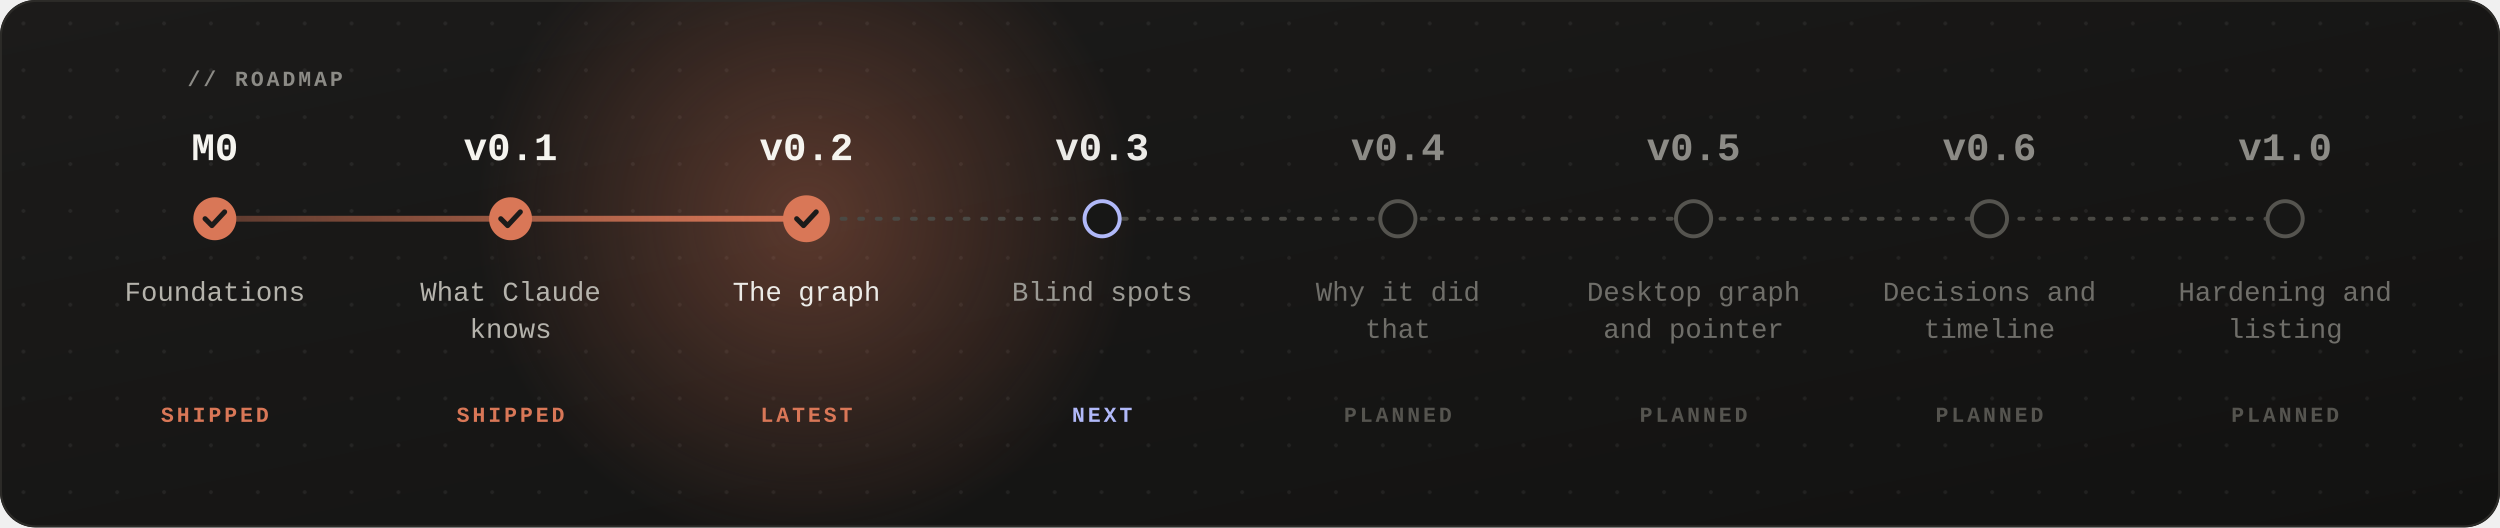
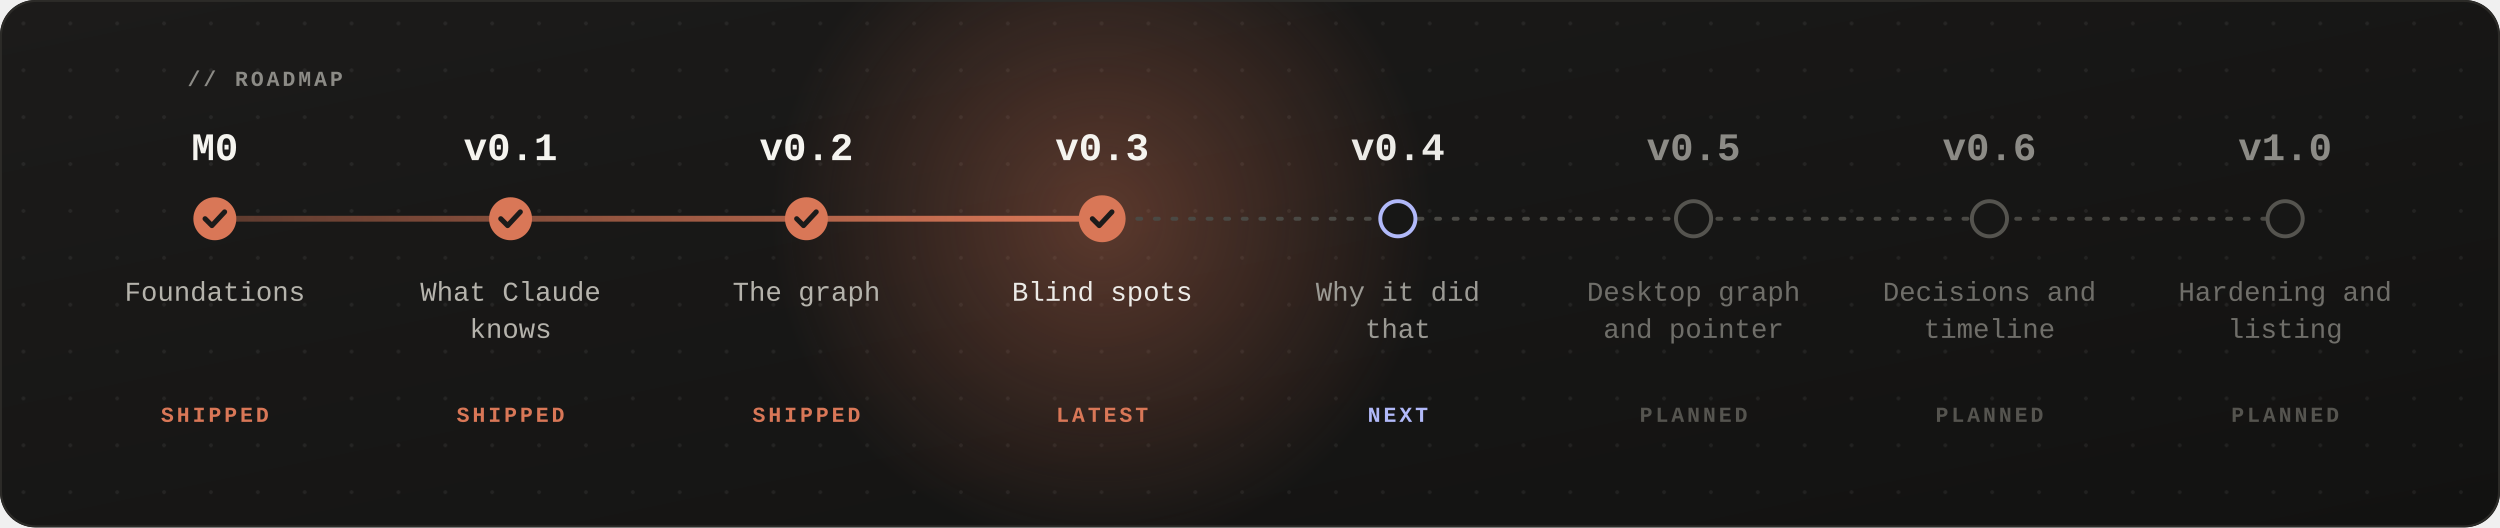
<svg xmlns="http://www.w3.org/2000/svg" width="1280" height="270" viewBox="0 0 1280 270" role="img" aria-labelledby="t d">
  <defs>
    <linearGradient id="bg" x1="0" y1="0" x2="1" y2="1">
      <stop offset="0" stop-color="#1c1b1a" />
      <stop offset="1" stop-color="#121211" />
    </linearGradient>
    <radialGradient id="glow" cx="0.5" cy="0.5" r="0.5">
      <stop offset="0" stop-color="#D97757" stop-opacity="0.35" />
      <stop offset="1" stop-color="#D97757" stop-opacity="0" />
    </radialGradient>
    <pattern id="dots" width="24" height="24" patternUnits="userSpaceOnUse">
      <circle cx="12" cy="12" r="1" fill="#fff" fill-opacity="0.06" />
    </pattern>
    <linearGradient id="done" x1="0" x2="1">
      <stop offset="0" stop-color="#D97757" stop-opacity="0.35" />
      <stop offset="1" stop-color="#D97757" />
    </linearGradient>
    <clipPath id="card">
      <rect width="1280" height="270" rx="18" />
    </clipPath>
  </defs>
  <style>
    text { font-family: ui-monospace, SFMono-Regular, "SF Mono", Menlo, Consolas, "Liberation Mono", monospace; }
    .v { font-size: 20px; font-weight: 800; }
    .l { font-size: 14px; }
    .s { font-size: 11px; font-weight: 700; letter-spacing: 1.5px; }
    .todo { fill: none; stroke: #4a4944; stroke-width: 2; stroke-dasharray: 2 7; stroke-linecap: round; animation: flow 1.4s linear infinite; }
    .ring { transform-box: fill-box; transform-origin: center; animation: ring 2.4s ease-out infinite; }
    @keyframes flow { to { stroke-dashoffset: -18; } }
    @keyframes ring { 0% { transform: scale(1); opacity: .9; } 80%, 100% { transform: scale(2.6); opacity: 0; } }
    @media (prefers-reduced-motion: reduce) { * { animation: none !important; } }
  </style>
  <g clip-path="url(#card)">
    <rect width="1280" height="270" fill="url(#bg)" />
    <rect width="1280" height="270" fill="url(#dots)" />
-     <circle cx="413" cy="112" r="170" fill="url(#glow)" />
+     <circle cx="564" cy="112" r="170" fill="url(#glow)" />
  </g>
  <rect x="0.5" y="0.5" width="1279" height="269" rx="18" fill="none" stroke="#2c2b28" />
  <text x="96" y="44" class="s" fill="#8c8b86">// ROADMAP</text>
-   <path class="todo" d="M412.9 112 H1170.0" />
-   <rect x="110.0" y="110.5" width="302.9" height="3" rx="1.5" fill="url(#done)" />
+   <path class="todo" d="M564.3 112 H1170.0" />
+   <rect x="110.0" y="110.5" width="454.3" height="3" rx="1.5" fill="url(#done)" />
  <circle cx="110.0" cy="112" r="11" fill="#D97757" />
  <path d="M105.0 112 l3.5 3.5 l6.5 -7" fill="none" stroke="#1c1b1a" stroke-width="2.6" stroke-linecap="round" stroke-linejoin="round" />
  <text x="110.0" y="82" class="v" fill="#f5f4ef" text-anchor="middle">M0</text>
  <text x="110.0" y="154" class="l" fill="#b5b3ac" text-anchor="middle">Foundations</text>
  <text x="110.0" y="216" class="s" fill="#D97757" text-anchor="middle">SHIPPED</text>
  <circle cx="261.4" cy="112" r="11" fill="#D97757" />
  <path d="M256.4 112 l3.5 3.5 l6.5 -7" fill="none" stroke="#1c1b1a" stroke-width="2.6" stroke-linecap="round" stroke-linejoin="round" />
  <text x="261.4" y="82" class="v" fill="#f5f4ef" text-anchor="middle">v0.1</text>
  <text x="261.4" y="154" class="l" fill="#b5b3ac" text-anchor="middle">What Claude</text>
  <text x="261.4" y="173" class="l" fill="#b5b3ac" text-anchor="middle">knows</text>
  <text x="261.4" y="216" class="s" fill="#D97757" text-anchor="middle">SHIPPED</text>
-   <circle class="ring" cx="412.9" cy="112" r="11" fill="none" stroke="#D97757" stroke-width="2" />
  <circle cx="412.9" cy="112" r="11" fill="#D97757" />
  <path d="M407.9 112 l3.5 3.5 l6.5 -7" fill="none" stroke="#1c1b1a" stroke-width="2.6" stroke-linecap="round" stroke-linejoin="round" />
  <text x="412.9" y="82" class="v" fill="#f5f4ef" text-anchor="middle">v0.2</text>
-   <text x="412.9" y="154" class="l" fill="#ecebe7" text-anchor="middle">The graph</text>
-   <text x="412.9" y="216" class="s" fill="#D97757" text-anchor="middle">LATEST</text>
-   <circle cx="564.3" cy="112" r="9" fill="#171716" stroke="#B1B9F9" stroke-width="2" />
-   <text x="564.3" y="82" class="v" fill="#ecebe7" text-anchor="middle">v0.3</text>
-   <text x="564.3" y="154" class="l" fill="#9b9a94" text-anchor="middle">Blind spots</text>
-   <text x="564.3" y="216" class="s" fill="#B1B9F9" text-anchor="middle">NEXT</text>
-   <circle cx="715.7" cy="112" r="9" fill="#171716" stroke="#55544f" stroke-width="2" />
-   <text x="715.7" y="82" class="v" fill="#8c8b86" text-anchor="middle">v0.4</text>
-   <text x="715.7" y="154" class="l" fill="#6f6e69" text-anchor="middle">Why it did</text>
-   <text x="715.7" y="173" class="l" fill="#6f6e69" text-anchor="middle">that</text>
-   <text x="715.7" y="216" class="s" fill="#55544f" text-anchor="middle">PLANNED</text>
+   <text x="412.9" y="154" class="l" fill="#b5b3ac" text-anchor="middle">The graph</text>
+   <text x="412.9" y="216" class="s" fill="#D97757" text-anchor="middle">SHIPPED</text>
+   <circle class="ring" cx="564.3" cy="112" r="11" fill="none" stroke="#D97757" stroke-width="2" />
+   <circle cx="564.3" cy="112" r="11" fill="#D97757" />
+   <path d="M559.3 112 l3.5 3.5 l6.5 -7" fill="none" stroke="#1c1b1a" stroke-width="2.6" stroke-linecap="round" stroke-linejoin="round" />
+   <text x="564.3" y="82" class="v" fill="#f5f4ef" text-anchor="middle">v0.3</text>
+   <text x="564.3" y="154" class="l" fill="#ecebe7" text-anchor="middle">Blind spots</text>
+   <text x="564.3" y="216" class="s" fill="#D97757" text-anchor="middle">LATEST</text>
+   <circle cx="715.7" cy="112" r="9" fill="#171716" stroke="#B1B9F9" stroke-width="2" />
+   <text x="715.7" y="82" class="v" fill="#ecebe7" text-anchor="middle">v0.4</text>
+   <text x="715.7" y="154" class="l" fill="#9b9a94" text-anchor="middle">Why it did</text>
+   <text x="715.7" y="173" class="l" fill="#9b9a94" text-anchor="middle">that</text>
+   <text x="715.7" y="216" class="s" fill="#B1B9F9" text-anchor="middle">NEXT</text>
  <circle cx="867.1" cy="112" r="9" fill="#171716" stroke="#55544f" stroke-width="2" />
  <text x="867.1" y="82" class="v" fill="#8c8b86" text-anchor="middle">v0.5</text>
  <text x="867.1" y="154" class="l" fill="#6f6e69" text-anchor="middle">Desktop graph</text>
  <text x="867.1" y="173" class="l" fill="#6f6e69" text-anchor="middle">and pointer</text>
  <text x="867.1" y="216" class="s" fill="#55544f" text-anchor="middle">PLANNED</text>
  <circle cx="1018.6" cy="112" r="9" fill="#171716" stroke="#55544f" stroke-width="2" />
  <text x="1018.6" y="82" class="v" fill="#8c8b86" text-anchor="middle">v0.6</text>
  <text x="1018.6" y="154" class="l" fill="#6f6e69" text-anchor="middle">Decisions and</text>
  <text x="1018.6" y="173" class="l" fill="#6f6e69" text-anchor="middle">timeline</text>
  <text x="1018.6" y="216" class="s" fill="#55544f" text-anchor="middle">PLANNED</text>
  <circle cx="1170.0" cy="112" r="9" fill="#171716" stroke="#55544f" stroke-width="2" />
  <text x="1170.0" y="82" class="v" fill="#8c8b86" text-anchor="middle">v1.0</text>
  <text x="1170.0" y="154" class="l" fill="#6f6e69" text-anchor="middle">Hardening and</text>
  <text x="1170.0" y="173" class="l" fill="#6f6e69" text-anchor="middle">listing</text>
  <text x="1170.0" y="216" class="s" fill="#55544f" text-anchor="middle">PLANNED</text>
</svg>
